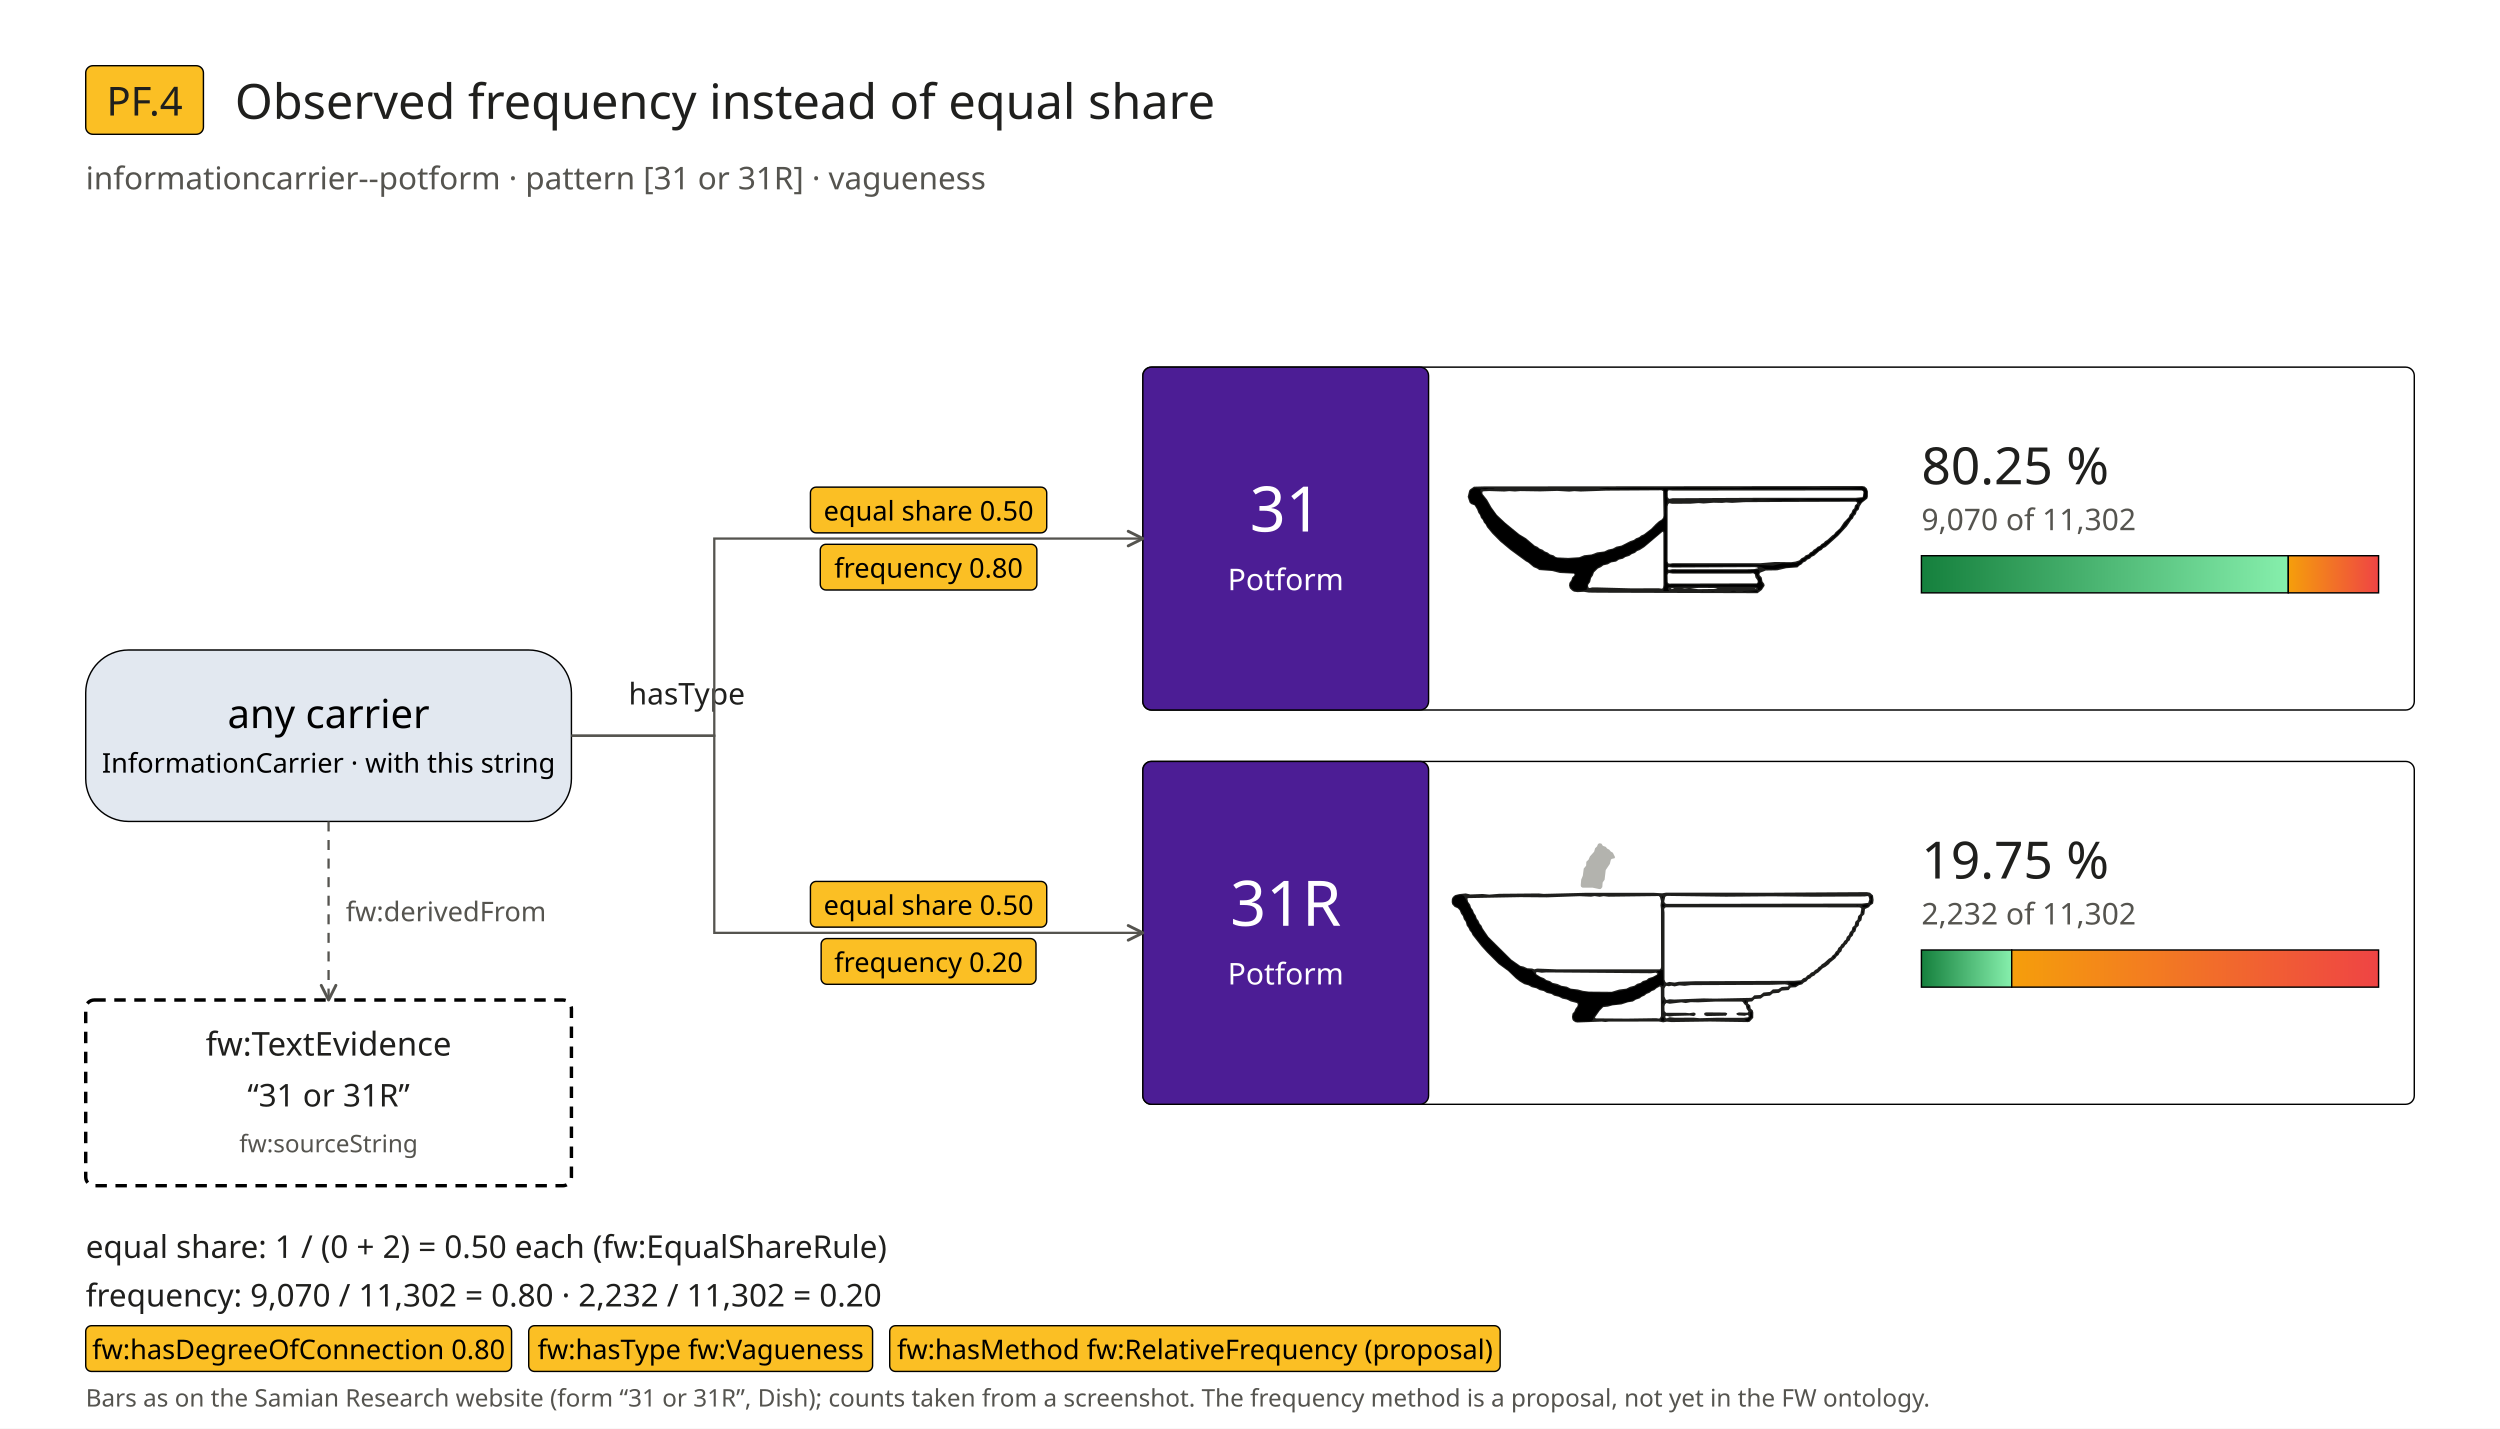
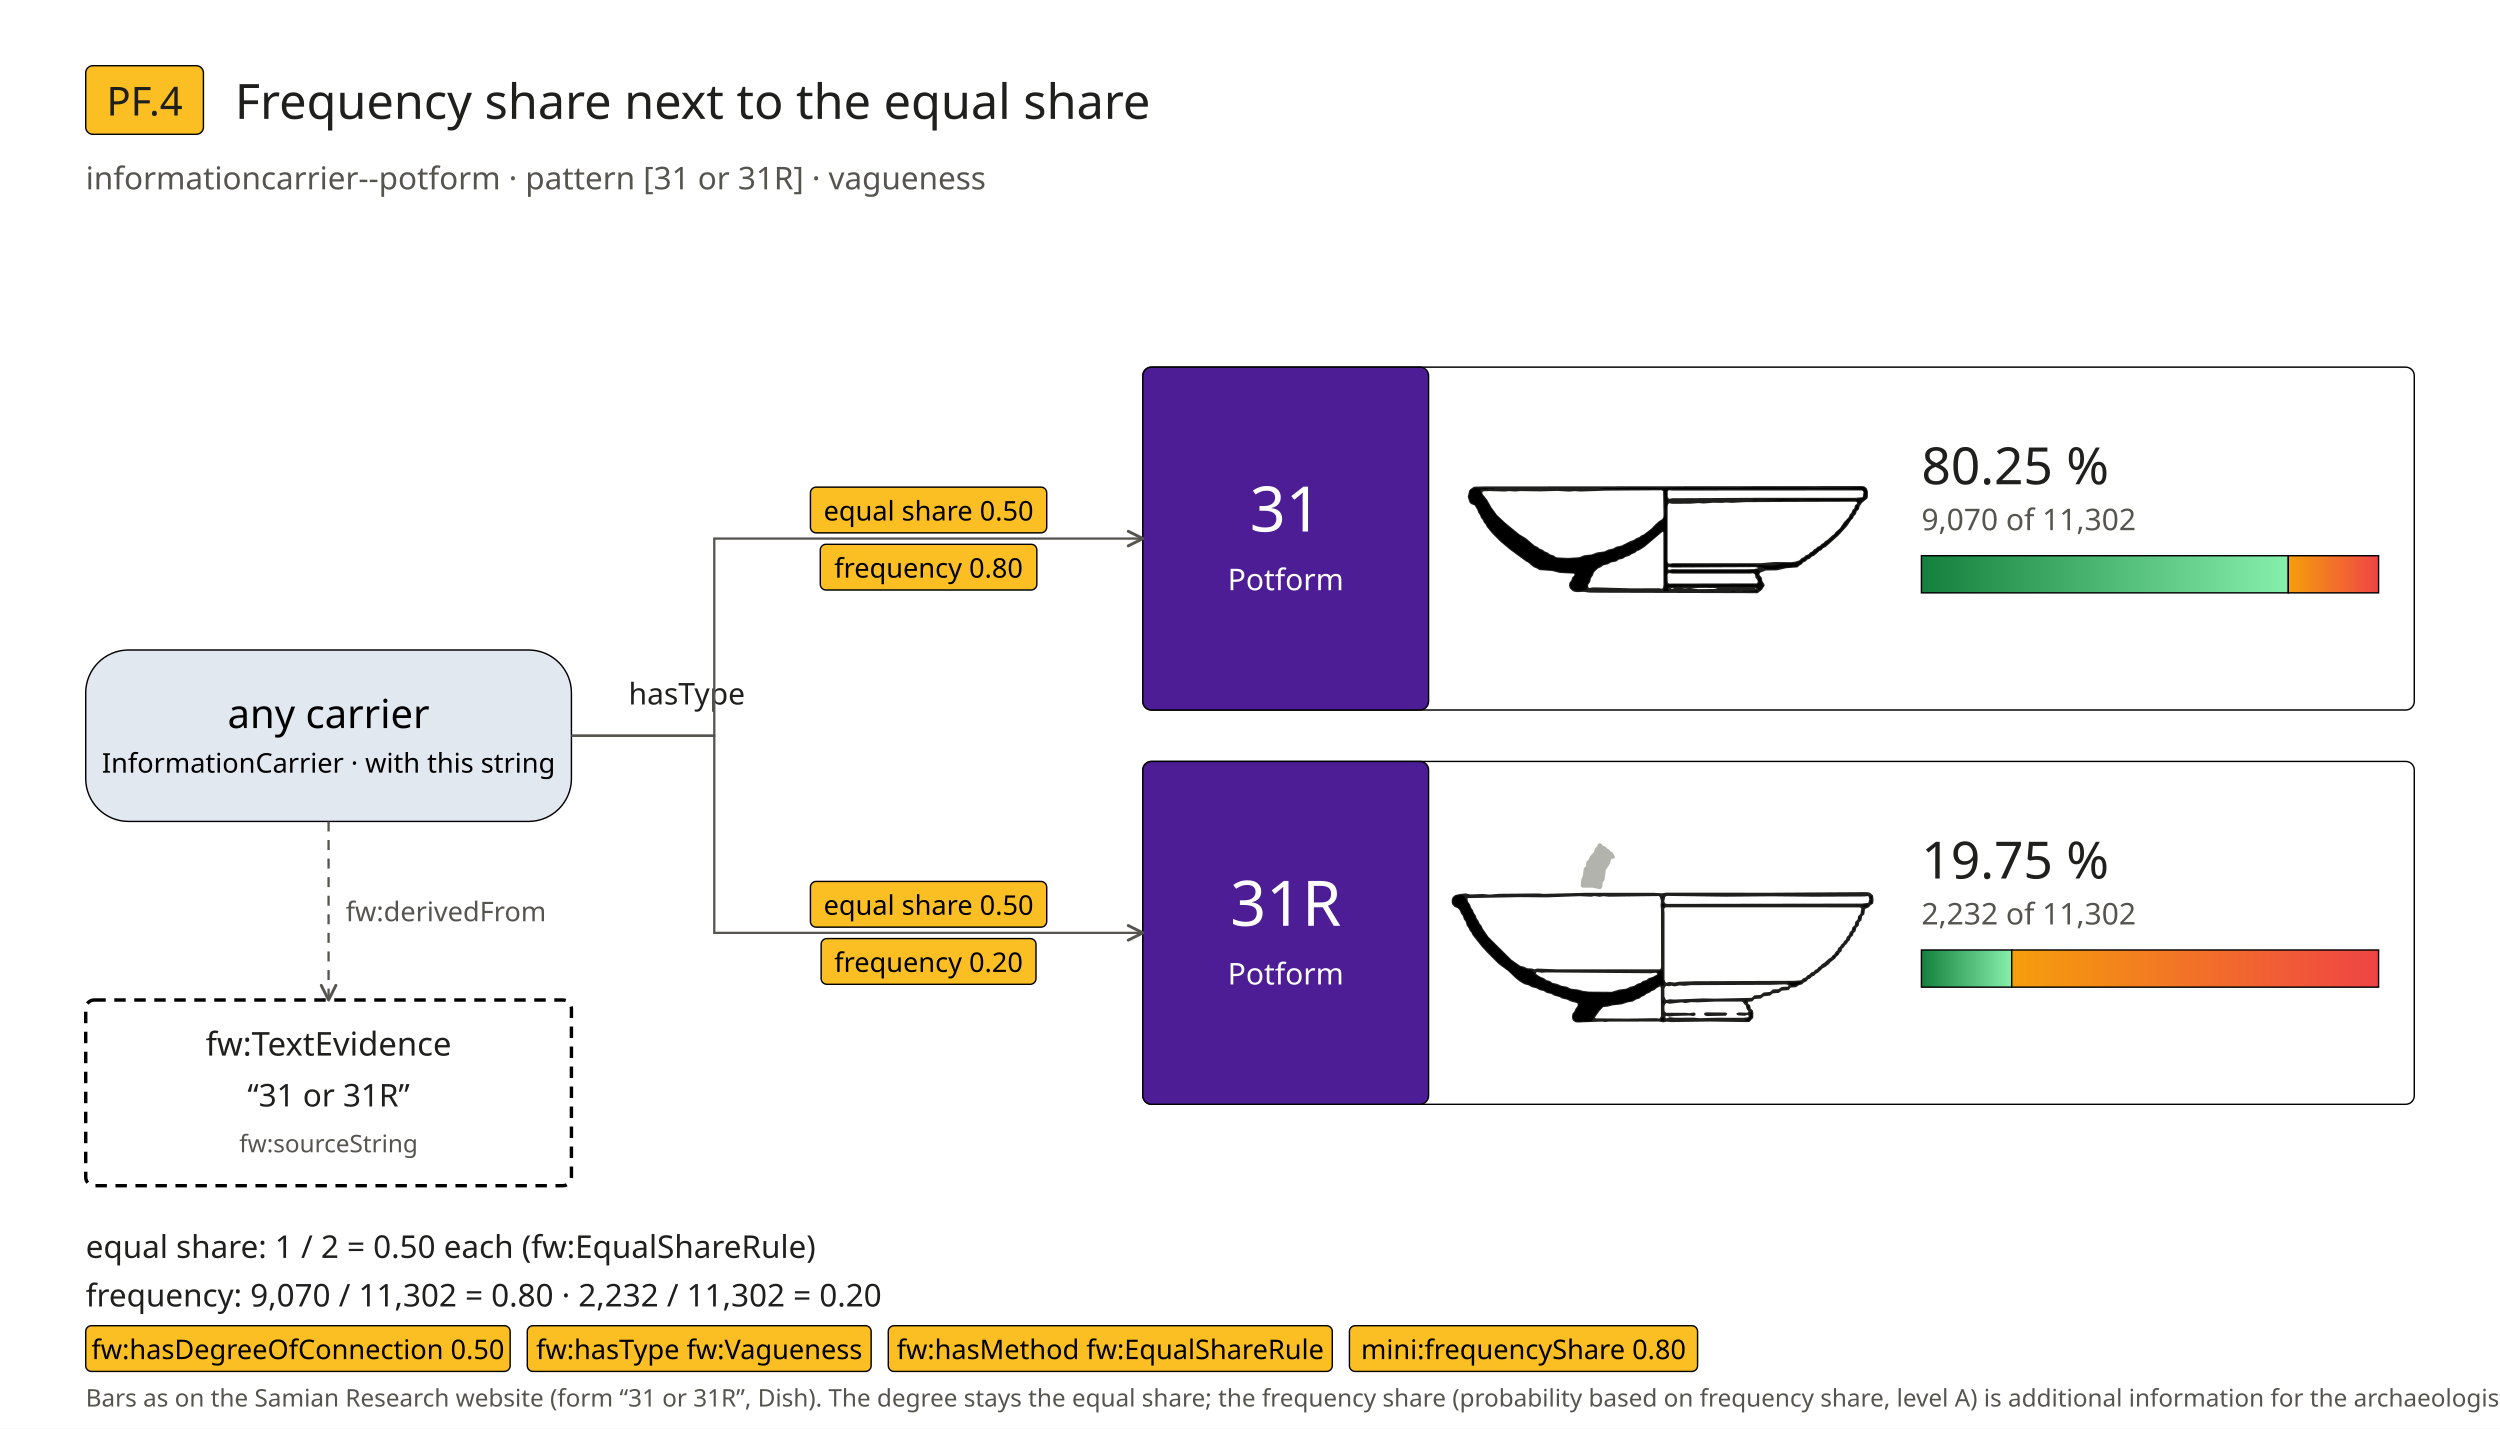
<svg xmlns="http://www.w3.org/2000/svg" width="1750" height="1000" viewBox="0 0 1750 1000" role="img">
  <rect width="1750" height="1000" fill="#ffffff" />
  <defs>
    <marker id="a" viewBox="0 0 10 10" refX="9" refY="5" markerWidth="8" markerHeight="8" orient="auto-start-reverse">
      <path d="M1 1L9 5L1 9" fill="none" stroke="#55544f" stroke-width="1.6" stroke-linecap="round" stroke-linejoin="round" />
    </marker>
  </defs>
  <defs>
    <linearGradient id="gy" x1="0" x2="1" y1="0" y2="0">
      <stop offset="0" stop-color="#15803d" />
      <stop offset="1" stop-color="#86efac" />
    </linearGradient>
    <linearGradient id="rd" x1="0" x2="1" y1="0" y2="0">
      <stop offset="0" stop-color="#f59e0b" />
      <stop offset="1" stop-color="#ef4444" />
    </linearGradient>
  </defs>
  <rect x="60" y="46" width="82.4" height="48" rx="5" fill="#fbbf24" stroke="#000000" stroke-width="1" />
  <text x="101.2" y="70" text-anchor="middle" dominant-baseline="central" font-family="Fira Sans" font-size="28" font-weight="500" fill="#1f1f1d">PF.4</text>
-   <text x="164.4" y="70" text-anchor="start" dominant-baseline="central" font-family="Fira Sans" font-size="34" font-weight="500" fill="#1f1f1d">Observed frequency instead of equal share</text>
+   <text x="164.4" y="70" text-anchor="start" dominant-baseline="central" font-family="Fira Sans" font-size="34" font-weight="500" fill="#1f1f1d">Frequency share next to the equal share</text>
  <text x="60" y="124" text-anchor="start" dominant-baseline="central" font-family="Fira Sans" font-size="22" fill="#55544f">informationcarrier--potform  ·  pattern  [31 or 31R]  ·  vagueness</text>
  <rect x="60" y="455.0" width="340" height="120" rx="30" fill="#e2e8f0" stroke="#000000" stroke-width="1" />
  <text x="230.0" y="498.76" text-anchor="middle" dominant-baseline="central" font-family="Fira Sans" font-size="28" font-weight="500" fill="#000000">any carrier</text>
  <text x="230.0" y="533.48" text-anchor="middle" dominant-baseline="central" font-family="Fira Sans" font-size="19" fill="#000000">InformationCarrier  ·  with this string</text>
  <rect x="60" y="700" width="340" height="130" rx="6" fill="#ffffff" stroke="#000000" stroke-width="2.4" stroke-dasharray="8 6" />
  <text x="230" y="730" text-anchor="middle" dominant-baseline="central" font-family="Fira Sans" font-size="23" font-weight="500" fill="#1f1f1d">fw:TextEvidence</text>
  <text x="230" y="766" text-anchor="middle" dominant-baseline="central" font-family="Fira Sans" font-size="22" fill="#1f1f1d">“31 or 31R”</text>
  <text x="230" y="800" text-anchor="middle" dominant-baseline="central" font-family="Fira Sans" font-size="17" fill="#55544f">fw:sourceString</text>
  <path d="M230 575.0 V 700" fill="none" stroke="#55544f" stroke-width="1.6" stroke-dasharray="7 6" marker-end="url(#a)" />
  <text x="242" y="637.5" text-anchor="start" dominant-baseline="central" font-family="Fira Sans" font-size="19" fill="#55544f">fw:derivedFrom</text>
  <text x="440" y="485.0" text-anchor="start" dominant-baseline="central" font-family="Fira Sans" font-size="21" font-weight="500" fill="#1f1f1d">hasType</text>
  <rect x="800" y="257.0" width="890" height="240" rx="6" fill="#ffffff" stroke="#000000" stroke-width="1" />
  <rect x="800" y="257.0" width="200" height="240" rx="6" fill="#4c1d95" stroke="#000000" stroke-width="1" />
  <text x="900" y="355.0" text-anchor="middle" dominant-baseline="central" font-family="Fira Sans" font-size="44" font-weight="500" fill="#ffffff">31</text>
  <text x="900" y="405.0" text-anchor="middle" dominant-baseline="central" font-family="Fira Sans" font-size="21" fill="#ffffff">Potform</text>
  <g transform="translate(1015.0 329.0) scale(2.0)">
    <path d="M107.65 43.12 L109.12 42.0 L110.11 40.5 L110.01 39.88 L109.36 39.0 L109.1 37.62 L108.32 36.75 L108.36 36.25 L108.62 35.91 L110.5 35.19 L114.5 35.12 L117.66 34.38 L121.62 34.09 L122.25 33.48 L123.1 33.0 L123.62 32.38 L124.48 32.0 L125.08 31.38 L126.0 31.01 L126.59 30.38 L127.48 30.0 L129.3 28.38 L130.06 28.0 L130.62 27.38 L131.5 26.95 L135.91 23.0 L138.92 19.75 L140.44 17.5 L141.01 17.0 L141.38 16.13 L142.04 15.5 L142.38 14.41 L143.04 13.88 L143.38 12.74 L144.17 11.5 L146.06 10.0 L146.26 9.25 L146.26 7.5 L145.88 6.45 L145.12 5.77 L144.25 5.62 L11.75 5.75 L8.38 5.84 L7.0 6.81 L6.7 7.25 L6.19 9.38 L6.85 11.38 L7.38 11.92 L8.62 12.38 L9.5 13.84 L9.93 15.0 L10.49 15.75 L10.83 16.75 L11.49 17.5 L11.85 18.38 L12.5 19.1 L12.94 20.0 L14.8 22.25 L17.62 25.09 L21.12 28.0 L26.58 32.0 L27.38 32.41 L29.25 34.0 L30.48 34.5 L31.25 35.02 L35.75 35.36 L38.5 36.05 L43.38 36.28 L43.56 36.5 L43.51 36.88 L42.76 37.62 L42.5 38.51 L41.79 39.5 L41.66 40.38 L41.92 41.38 L42.75 42.2 L43.38 42.57 L44.62 42.75 L46.88 42.64 L48.62 42.91 L52.38 42.96 L107.65 43.12Z M41.38 30.76 L37.5 30.59 L36.89 30.38 L36.25 29.87 L35.0 29.51 L34.19 28.88 L33.2 28.5 L32.38 27.88 L31.38 27.51 L30.62 26.88 L29.62 26.45 L26.62 23.89 L24.3 22.5 L19.4 18.5 L16.38 15.66 L14.47 13.0 L12.99 10.38 L11.38 8.38 L11.34 7.62 L11.75 7.46 L13.75 7.37 L19.0 7.54 L20.75 7.39 L22.75 7.53 L24.62 7.38 L31.62 7.49 L37.62 7.32 L41.75 7.57 L43.5 7.4 L45.75 7.54 L54.75 7.23 L74.0 7.1 L74.59 7.38 L74.72 16.0 L74.57 16.75 L74.12 17.3 L73.12 17.92 L72.0 18.91 L70.47 20.5 L67.88 22.5 L66.88 22.93 L66.2 23.5 L65.12 23.9 L64.38 24.45 L63.1 24.88 L60.0 26.46 L58.25 26.82 L57.0 27.5 L55.38 27.85 L54.03 28.5 L51.5 28.83 L49.5 29.57 L47.0 29.82 L45.25 30.52 L41.38 30.76Z M77.25 10.0 L76.62 10.09 L76.22 9.5 L76.19 7.62 L76.35 7.25 L76.62 7.1 L77.88 7.21 L144.0 7.16 L144.57 7.38 L144.7 7.88 L144.57 9.12 L144.38 9.52 L142.12 9.72 L108.25 9.73 L77.88 9.88 L77.25 10.0Z M77.0 32.76 L76.38 32.68 L76.15 32.0 L76.17 12.75 L76.38 11.92 L76.75 11.63 L77.75 11.84 L84.25 11.8 L87.0 11.58 L88.75 11.73 L92.25 11.46 L95.25 11.53 L96.62 11.38 L98.75 11.51 L103.0 11.26 L117.75 11.18 L142.0 11.1 L142.48 11.38 L142.43 11.75 L141.74 12.38 L141.5 13.39 L140.88 13.97 L140.5 14.97 L139.88 15.62 L139.56 16.5 L137.88 18.25 L136.47 20.38 L134.88 21.82 L134.41 22.5 L133.78 22.88 L132.12 24.41 L131.25 24.94 L130.76 25.5 L130.0 25.91 L129.5 26.5 L128.62 26.88 L128.12 27.4 L127.3 27.88 L126.74 28.5 L126.0 28.88 L125.49 29.5 L124.44 29.88 L123.88 30.47 L123.01 30.88 L122.25 31.63 L120.88 32.06 L119.38 32.26 L113.75 32.19 L108.75 32.61 L77.88 32.63 L77.0 32.76Z M74.25 41.55 L73.12 41.4 L63.12 41.41 L51.88 41.1 L49.75 41.09 L48.88 41.32 L48.47 41.12 L48.3 40.5 L48.45 40.0 L49.03 39.25 L49.38 37.8 L50.0 36.94 L50.38 35.84 L51.75 34.5 L52.85 34.0 L53.66 33.38 L55.25 33.02 L56.38 32.36 L58.12 32.06 L59.12 31.38 L60.5 31.06 L61.38 30.48 L62.75 30.07 L63.62 29.45 L64.75 29.01 L65.48 28.38 L66.38 28.05 L68.0 27.02 L74.38 21.63 L74.61 21.75 L74.67 22.12 L74.71 40.25 L74.59 41.12 L74.25 41.55Z M77.0 34.88 L76.5 34.89 L76.26 34.62 L76.26 34.25 L76.5 33.97 L77.88 34.14 L106.75 34.0 L107.5 34.11 L107.81 34.38 L106.5 34.68 L103.5 34.75 L77.75 34.73 L77.0 34.88Z M107.38 39.68 L76.75 39.75 L76.38 39.62 L76.19 39.25 L76.14 36.75 L76.31 36.25 L76.62 36.08 L77.88 36.25 L105.12 36.26 L106.12 36.15 L106.69 36.5 L106.91 37.62 L107.62 38.62 L107.73 39.25 L107.38 39.68Z M93.0 41.63 L87.0 41.7 L84.19 41.5 L87.12 41.27 L92.38 41.3 L93.64 41.5 L93.0 41.63Z M107.12 41.59 L106.73 41.5 L107.12 41.37 L107.12 41.59Z M78.12 41.64 L77.5 41.67 L77.25 41.5 L77.75 41.38 L78.41 41.5 L78.12 41.64Z M83.38 41.5 L81.36 41.5 L82.12 41.39 L83.38 41.5Z M97.62 41.52 L95.05 41.5 L97.74 41.5 L97.62 41.52Z" fill="#1f1f1d" fill-rule="evenodd" />
    <path d="M76.72 42.38 L76.24 41.62 L76.38 41.2 L76.75 40.96 L81.88 40.78 L107.0 40.9 L107.62 41.16 L107.85 42.0 L108.0 42.07 L108.88 41.71 L109.69 40.38 L109.06 39.25 L108.75 37.88 L107.86 37.12 L108.32 35.25 L108.05 35.0 L107.5 34.89 L103.25 35.12 L77.75 35.07 L77.02 35.25 L76.75 35.5 L77.75 35.91 L106.25 35.87 L106.84 36.25 L107.76 37.62 L108.02 39.38 L107.75 39.82 L107.25 40.02 L86.5 40.14 L77.75 39.99 L76.62 40.12 L76.12 39.92 L75.86 39.38 L75.79 36.75 L75.93 36.12 L76.32 35.5 L75.9 34.5 L76.32 33.38 L75.79 32.12 L75.85 17.25 L75.69 14.75 L75.83 12.25 L76.18 10.88 L75.83 9.38 L75.89 7.62 L76.07 7.0 L76.38 6.73 L127.38 6.63 L140.25 6.75 L144.38 6.96 L144.83 7.25 L144.95 7.75 L144.66 9.75 L141.88 10.22 L125.25 10.12 L122.62 10.27 L117.25 10.13 L109.12 10.38 L106.62 10.3 L105.27 10.5 L106.38 10.65 L109.12 10.54 L117.0 10.75 L122.75 10.63 L137.75 10.76 L141.88 10.61 L142.5 10.83 L143.25 11.9 L145.88 9.64 L145.99 7.75 L145.88 7.12 L144.95 6.12 L144.25 5.9 L140.38 6.12 L127.38 6.24 L124.75 6.12 L103.38 6.08 L101.0 6.23 L79.62 6.1 L75.5 6.26 L64.62 6.15 L56.62 6.36 L55.25 6.21 L52.58 6.38 L52.16 6.5 L55.38 6.72 L74.5 6.76 L74.9 7.25 L75.02 8.12 L75.19 14.75 L74.92 16.88 L74.46 17.5 L73.38 18.17 L70.75 20.65 L68.25 22.65 L64.75 24.65 L61.38 26.09 L60.38 26.7 L58.75 27.09 L57.62 27.66 L56.0 28.07 L54.62 28.68 L52.25 29.12 L50.25 29.74 L47.62 30.14 L45.5 30.81 L40.5 31.29 L36.75 30.71 L35.82 30.12 L34.62 29.7 L33.85 29.12 L32.75 28.66 L29.49 26.75 L26.38 24.16 L24.12 22.75 L21.46 20.62 L16.88 16.64 L14.25 13.32 L12.75 10.72 L11.14 8.62 L10.59 7.25 L10.69 6.88 L11.0 6.69 L12.38 6.77 L13.62 6.54 L15.12 6.69 L15.67 6.5 L12.25 6.31 L10.62 6.5 L8.62 6.29 L7.38 6.97 L7.0 7.38 L6.67 9.5 L7.07 11.0 L7.55 11.5 L8.87 12.25 L9.71 13.5 L11.11 16.5 L13.12 19.64 L15.0 21.9 L17.88 24.81 L21.38 27.74 L29.79 33.88 L32.0 34.73 L36.25 35.09 L38.88 35.61 L43.62 36.09 L43.85 36.38 L43.84 36.88 L43.07 37.88 L42.7 38.88 L42.1 39.75 L41.98 40.38 L42.12 40.94 L42.69 41.62 L43.62 42.21 L46.62 42.18 L47.84 41.88 L48.08 40.0 L48.74 38.88 L49.2 37.38 L50.25 35.41 L51.5 34.24 L53.38 33.14 L54.81 32.75 L56.02 32.12 L57.75 31.78 L58.75 31.17 L60.18 30.75 L64.38 28.79 L65.12 28.21 L67.75 26.78 L72.64 22.75 L74.23 21.25 L74.75 21.23 L75.01 21.5 L75.11 22.0 L74.96 34.38 L75.12 40.38 L74.63 42.25 L75.0 42.39 L76.72 42.38Z M113.79 34.75 L116.0 34.22 L121.37 33.75 L122.75 32.83 L123.3 32.12 L124.12 31.74 L124.62 31.11 L125.62 30.82 L126.25 30.13 L127.12 29.75 L127.75 29.12 L128.51 28.75 L129.08 28.12 L129.81 27.75 L130.3 27.12 L132.5 25.63 L134.0 24.08 L134.63 23.75 L135.09 23.12 L135.7 22.75 L136.13 22.12 L136.75 21.67 L137.12 20.98 L137.75 20.53 L138.09 19.88 L138.75 19.27 L139.12 18.46 L139.75 17.94 L140.12 17.19 L140.75 16.7 L141.03 15.62 L141.73 15.12 L142.0 14.1 L142.83 13.5 L142.88 12.3 L142.5 12.26 L142.12 12.5 L141.84 13.75 L141.04 14.5 L140.89 15.5 L140.23 15.88 L139.86 16.75 L139.12 17.35 L138.84 18.0 L138.24 18.5 L136.8 20.62 L136.12 21.05 L133.62 23.76 L133.0 24.15 L132.47 24.75 L131.62 25.21 L131.12 25.75 L130.31 26.12 L129.75 26.75 L128.93 27.12 L127.03 28.75 L126.25 29.12 L125.75 29.77 L124.83 30.12 L124.25 30.81 L123.38 31.06 L122.77 31.75 L121.25 32.58 L116.25 32.68 L113.0 33.51 L104.88 33.05 L87.75 33.16 L77.88 32.97 L77.25 33.08 L76.85 33.38 L77.25 33.69 L77.88 33.8 L107.12 33.53 L108.99 34.0 L110.24 34.62 L113.79 34.75Z M107.29 42.75 L107.68 42.5 L107.75 42.14 L102.24 42.38 L102.88 42.56 L104.38 42.44 L107.29 42.75Z M88.79 42.5 L88.38 42.35 L87.9 42.5 L88.79 42.5Z M92.88 42.5 L92.0 42.32 L91.01 42.5 L92.88 42.5Z M100.01 42.5 L100.06 42.38 L99.38 42.28 L98.04 42.38 L98.75 42.55 L100.01 42.5Z" fill="#000000" fill-rule="evenodd" />
  </g>
  <text x="1345" y="325.0" text-anchor="start" dominant-baseline="central" font-family="Fira Sans" font-size="36" font-weight="500" fill="#1f1f1d">80.25 %</text>
  <text x="1345" y="363.0" text-anchor="start" dominant-baseline="central" font-family="Fira Sans" font-size="21" fill="#55544f">9,070 of 11,302</text>
  <rect x="1345" y="389.0" width="256.804" height="26" rx="0" fill="url(#gy)" stroke="#000000" stroke-width="1" />
  <rect x="1601.804" y="389.0" width="63.196" height="26" rx="0" fill="url(#rd)" stroke="#000000" stroke-width="1" />
  <path d="M400 515.0 H 500 V 377.0 H 800" fill="none" stroke="#55544f" stroke-width="1.6" marker-end="url(#a)" />
  <rect x="567.3" y="341.0" width="165.4" height="32" rx="4" fill="#fbbf24" stroke="#000000" stroke-width="1" />
  <text x="650.0" y="357.0" text-anchor="middle" dominant-baseline="central" font-family="Fira Sans" font-size="19" fill="#000000">equal share  0.50</text>
  <rect x="574.2" y="381.0" width="151.6" height="32" rx="4" fill="#fbbf24" stroke="#000000" stroke-width="1" />
  <text x="650.0" y="397.0" text-anchor="middle" dominant-baseline="central" font-family="Fira Sans" font-size="19" font-weight="500" fill="#000000">frequency  0.80</text>
  <rect x="800" y="533.0" width="890" height="240" rx="6" fill="#ffffff" stroke="#000000" stroke-width="1" />
  <rect x="800" y="533.0" width="200" height="240" rx="6" fill="#4c1d95" stroke="#000000" stroke-width="1" />
  <text x="900" y="631.0" text-anchor="middle" dominant-baseline="central" font-family="Fira Sans" font-size="44" font-weight="500" fill="#ffffff">31R</text>
  <text x="900" y="681.0" text-anchor="middle" dominant-baseline="central" font-family="Fira Sans" font-size="21" fill="#ffffff">Potform</text>
  <g transform="translate(1015.0 583.0) scale(2.0)">
    <path d="M44.64 66.38 L53.12 66.06 L54.38 66.21 L55.5 66.06 L73.12 66.04 L74.62 66.32 L75.88 66.08 L77.5 66.23 L91.0 66.04 L104.25 66.24 L104.85 66.12 L106.13 64.75 L106.16 62.88 L105.97 62.12 L105.24 61.5 L105.07 60.38 L104.25 59.68 L104.38 59.12 L105.74 59.0 L106.62 58.15 L108.75 58.01 L109.88 57.17 L112.0 56.98 L113.0 56.18 L115.12 56.0 L116.12 55.21 L118.5 55.03 L119.25 54.14 L121.0 54.04 L122.12 53.33 L123.25 53.01 L123.88 52.38 L124.75 51.98 L125.36 51.25 L126.12 50.93 L126.62 50.37 L127.62 49.89 L128.01 49.38 L128.88 48.9 L130.5 47.36 L131.38 46.91 L132.62 45.95 L133.12 45.33 L134.88 43.93 L135.33 43.25 L136.0 42.75 L136.38 42.0 L136.99 41.5 L137.3 40.5 L137.92 40.0 L138.35 39.25 L138.88 38.88 L139.38 38.03 L139.91 37.62 L140.29 36.62 L140.97 36.0 L141.31 35.0 L141.92 34.5 L142.25 33.21 L143.05 32.5 L143.25 31.3 L144.0 30.62 L144.25 29.22 L145.02 28.5 L145.25 26.67 L146.62 26.02 L147.16 25.38 L148.08 24.75 L148.26 23.5 L148.04 21.88 L147.0 20.96 L145.88 20.74 L112.62 20.95 L75.62 20.93 L74.25 21.15 L71.12 20.97 L47.5 20.98 L32.75 21.36 L31.0 21.2 L17.25 21.33 L13.75 21.61 L11.38 21.39 L7.12 21.56 L5.5 21.2 L3.25 21.43 L1.88 21.76 L1.33 22.12 L0.81 22.75 L0.64 23.25 L0.59 24.25 L0.77 25.0 L1.62 25.92 L2.69 26.38 L3.38 27.09 L3.88 28.31 L4.5 29.13 L4.85 30.25 L5.5 31.13 L5.87 32.5 L6.45 33.25 L6.88 34.21 L7.5 34.93 L7.86 35.75 L10.91 39.62 L13.0 41.92 L17.0 45.92 L20.38 48.4 L23.0 50.93 L24.38 52.02 L26.0 52.97 L27.5 53.38 L28.62 54.02 L30.25 54.41 L31.38 55.05 L32.82 55.38 L33.88 56.03 L35.46 56.38 L36.48 57.0 L38.1 57.38 L39.38 58.04 L40.88 58.34 L42.25 59.01 L44.5 59.59 L44.71 60.0 L44.62 60.62 L43.88 61.62 L43.5 62.56 L42.87 63.25 L42.68 64.38 L42.82 65.25 L43.12 65.76 L43.88 66.26 L44.64 66.38Z M73.38 47.77 L37.5 47.77 L30.5 47.5 L29.5 47.76 L28.75 47.48 L27.06 47.38 L25.75 46.79 L24.62 46.55 L21.52 44.38 L13.45 36.38 L11.4 33.38 L11.04 32.5 L10.38 31.75 L9.97 30.75 L9.38 30.0 L8.99 28.88 L8.38 28.03 L8.0 27.0 L7.38 26.18 L7.05 25.12 L6.32 24.12 L6.08 23.0 L6.38 22.84 L24.62 22.5 L33.88 22.58 L45.38 22.17 L49.38 22.34 L50.62 22.13 L52.38 22.38 L53.75 22.16 L55.5 22.35 L73.12 22.12 L73.5 22.55 L73.84 23.88 L73.68 25.38 L73.83 26.62 L73.87 47.0 L73.75 47.5 L73.38 47.77Z M144.25 24.75 L75.75 24.86 L75.23 24.62 L74.98 24.0 L75.33 22.38 L75.88 22.07 L96.62 22.35 L112.62 22.21 L127.25 22.36 L145.12 22.27 L146.12 22.12 L146.5 22.26 L146.75 23.25 L146.38 24.5 L144.25 24.75Z M78.62 52.4 L76.75 52.17 L75.75 52.47 L75.38 52.17 L75.08 51.38 L75.08 27.88 L74.96 26.75 L75.1 26.38 L75.5 26.07 L143.12 26.08 L143.62 26.17 L143.96 26.5 L143.64 28.38 L142.85 29.12 L142.62 30.38 L141.86 31.12 L141.62 32.38 L140.86 33.0 L140.58 34.12 L139.94 34.75 L139.58 35.75 L138.89 36.38 L138.56 37.38 L138.0 37.8 L137.52 38.62 L136.98 39.0 L136.55 39.75 L135.91 40.25 L135.56 41.12 L134.98 41.62 L134.5 42.47 L133.88 42.9 L133.38 43.6 L132.63 44.0 L130.96 45.5 L130.13 46.0 L129.62 46.62 L129.0 46.96 L128.5 47.62 L127.75 48.0 L127.25 48.58 L126.38 48.92 L125.75 49.58 L125.0 49.94 L124.5 50.59 L123.62 50.91 L122.88 51.59 L120.38 51.78 L85.62 51.93 L80.12 52.11 L78.62 52.4Z M56.62 55.63 L48.62 55.56 L46.5 55.28 L44.75 54.81 L42.25 54.52 L40.88 53.83 L39.0 53.52 L37.62 52.88 L35.88 52.5 L35.0 51.88 L33.73 51.5 L32.88 50.85 L31.64 50.38 L30.25 49.51 L30.08 49.0 L30.25 48.79 L30.62 48.75 L32.12 48.96 L33.62 48.85 L70.38 49.14 L72.0 48.96 L72.57 49.25 L72.42 49.62 L71.0 50.39 L69.5 50.86 L68.75 51.5 L67.5 51.85 L66.68 52.5 L65.5 52.83 L64.55 53.5 L63.0 53.89 L61.75 54.52 L59.25 54.83 L56.62 55.63Z M76.25 58.38 L75.88 58.49 L75.5 58.33 L75.04 57.25 L75.04 54.5 L75.38 53.79 L75.75 53.53 L76.62 53.69 L77.5 53.49 L78.62 53.75 L80.25 53.38 L82.12 53.55 L84.25 53.3 L112.5 53.19 L117.12 53.02 L118.12 53.15 L118.56 53.5 L118.25 53.81 L116.12 53.94 L114.88 54.71 L113.0 54.79 L112.0 55.67 L109.75 55.88 L108.62 56.74 L106.5 56.87 L105.75 57.62 L105.38 57.75 L92.75 58.02 L88.75 57.94 L78.5 58.34 L76.88 58.24 L76.25 58.38Z M73.25 65.01 L72.12 64.86 L62.0 65.01 L51.0 64.93 L50.72 64.62 L52.39 62.25 L53.62 60.99 L55.25 60.83 L56.88 60.38 L60.0 60.05 L62.25 59.31 L64.0 59.04 L65.03 58.38 L66.38 57.95 L67.09 57.38 L68.0 57.02 L68.79 56.38 L69.79 56.0 L70.59 55.38 L71.5 55.06 L72.29 54.38 L73.5 53.74 L73.73 54.0 L73.79 54.5 L73.84 64.0 L73.72 64.5 L73.25 65.01Z M76.0 64.88 L75.62 64.89 L75.39 64.62 L75.37 64.25 L75.62 64.03 L76.88 64.29 L78.25 64.09 L83.88 63.94 L85.25 64.12 L85.78 63.88 L86.01 63.38 L85.75 63.02 L85.25 62.89 L83.75 63.12 L82.38 62.97 L75.62 62.99 L75.1 62.38 L75.05 60.75 L75.25 60.02 L75.75 59.56 L76.88 59.82 L81.0 59.33 L82.5 59.57 L84.25 59.26 L86.88 59.32 L93.12 59.05 L102.12 59.06 L102.5 59.21 L103.0 59.98 L103.51 60.38 L103.81 61.62 L104.46 62.5 L104.12 62.95 L101.12 62.86 L100.27 63.12 L100.34 63.62 L101.0 63.9 L103.12 64.03 L104.12 63.71 L104.5 63.97 L104.5 64.38 L104.25 64.56 L102.62 64.74 L93.25 64.71 L87.38 64.87 L85.25 64.68 L78.75 64.71 L76.88 64.53 L76.0 64.88Z M96.54 64.0 L97.04 63.38 L96.88 63.07 L96.38 62.89 L89.62 62.83 L89.12 63.0 L88.91 63.38 L89.17 63.88 L89.88 64.12 L96.54 64.0Z" fill="#1f1f1d" fill-rule="evenodd" />
    <path d="M48.69 66.0 L49.5 65.83 L50.0 65.5 L50.31 64.38 L52.29 61.88 L53.62 60.53 L58.88 59.88 L63.5 58.78 L65.88 57.77 L67.62 56.81 L68.5 56.14 L71.25 54.74 L73.38 53.25 L73.85 53.25 L74.38 53.66 L74.62 53.63 L74.88 52.88 L74.6 51.12 L74.48 48.0 L74.25 47.9 L73.5 48.21 L72.38 48.38 L72.99 49.12 L72.96 49.5 L72.62 49.85 L71.12 50.71 L69.88 51.12 L69.0 51.75 L67.88 52.11 L67.0 52.71 L65.84 53.12 L65.0 53.67 L62.25 54.73 L57.25 55.83 L54.38 56.07 L46.38 55.7 L43.88 55.05 L41.88 54.75 L40.25 54.07 L38.13 53.62 L35.62 52.75 L34.62 52.12 L33.38 51.7 L30.03 49.75 L28.62 48.02 L26.5 47.65 L24.38 46.79 L21.38 44.69 L14.2 37.62 L12.25 35.35 L9.19 30.38 L8.75 29.25 L4.88 22.06 L4.12 21.77 L2.62 21.88 L1.95 22.12 L1.29 22.75 L0.87 23.62 L1.0 24.67 L1.89 25.62 L3.05 26.25 L3.62 26.88 L4.69 28.75 L5.12 29.94 L5.7 30.75 L6.14 32.12 L8.13 35.5 L12.22 40.62 L17.25 45.68 L20.52 48.12 L23.3 50.75 L24.85 51.88 L26.5 52.75 L28.0 53.19 L29.25 53.82 L30.75 54.21 L31.75 54.76 L33.25 55.18 L34.5 55.82 L35.88 56.17 L37.0 56.75 L44.75 59.28 L45.09 59.75 L44.93 60.75 L43.07 63.88 L43.06 64.62 L43.31 65.25 L43.75 65.75 L44.38 66.04 L48.69 66.0Z M147.4 24.75 L147.81 24.25 L147.64 23.38 L147.79 22.5 L147.62 22.11 L147.25 21.94 L147.05 22.38 L147.32 23.38 L146.96 24.5 L147.11 24.75 L147.4 24.75Z M74.54 22.88 L74.64 22.38 L74.38 22.15 L74.19 22.62 L74.38 22.95 L74.54 22.88Z M74.72 26.0 L75.24 25.38 L74.5 24.7 L74.25 24.88 L74.12 25.51 L74.38 26.03 L74.72 26.0Z M145.6 26.0 L146.38 25.62 L146.51 25.38 L146.4 25.12 L145.12 25.06 L143.98 25.5 L144.75 26.04 L145.6 26.0Z M142.84 25.5 L142.87 25.38 L142.5 25.31 L142.08 25.5 L142.84 25.5Z M144.57 28.0 L144.65 27.5 L144.38 27.27 L144.22 27.88 L144.38 28.1 L144.57 28.0Z M143.57 30.12 L143.64 29.62 L143.38 29.45 L143.25 30.11 L143.38 30.24 L143.57 30.12Z M142.54 32.12 L142.61 31.75 L142.38 31.56 L142.25 32.0 L142.38 32.21 L142.54 32.12Z M141.54 34.0 L141.7 33.5 L141.5 33.21 L141.22 33.38 L141.14 33.75 L141.25 34.02 L141.54 34.0Z M140.56 35.62 L140.65 35.25 L140.5 35.1 L140.21 35.5 L140.38 35.72 L140.56 35.62Z M137.54 39.5 L137.5 39.35 L137.34 39.5 L137.54 39.5Z M135.51 42.62 L135.74 42.25 L135.5 41.94 L135.21 42.12 L135.07 42.5 L135.12 42.69 L135.51 42.62Z M134.39 43.75 L134.75 43.38 L134.62 43.02 L134.25 43.16 L134.04 43.5 L134.09 43.75 L134.39 43.75Z M133.33 44.62 L133.57 44.38 L133.5 44.2 L133.03 44.5 L133.33 44.62Z M129.63 47.62 L129.75 47.25 L129.26 47.38 L129.25 47.68 L129.63 47.62Z M128.52 48.5 L128.5 48.28 L128.19 48.5 L128.52 48.5Z M125.59 50.62 L125.8 50.38 L125.62 50.22 L125.25 50.5 L125.59 50.62Z M124.27 51.62 L124.51 51.38 L124.38 51.25 L123.99 51.5 L124.27 51.62Z M120.85 53.5 L121.62 53.04 L122.75 52.71 L123.0 52.5 L123.01 52.25 L122.38 52.07 L120.88 52.3 L118.06 52.38 L119.62 53.5 L120.25 53.62 L120.85 53.5Z M74.54 59.88 L74.86 59.12 L74.75 58.69 L74.5 58.46 L74.26 59.38 L74.38 59.84 L74.54 59.88Z M103.64 59.5 L103.76 58.62 L103.07 58.62 L103.16 59.38 L103.38 59.58 L103.64 59.5Z M104.58 61.5 L104.74 60.88 L104.38 60.45 L104.16 60.62 L104.12 61.12 L104.25 61.41 L104.58 61.5Z M104.58 65.88 L105.12 65.02 L105.83 64.38 L105.62 62.71 L105.38 62.43 L105.1 62.75 L104.88 64.66 L103.06 65.38 L103.79 65.88 L104.58 65.88Z M74.65 63.62 L74.75 63.35 L74.5 63.07 L74.45 63.5 L74.65 63.62Z M74.66 65.88 L75.0 65.67 L75.1 65.38 L74.88 64.81 L74.5 64.46 L74.0 64.87 L73.78 65.38 L74.0 65.76 L74.66 65.88Z" fill="#000000" fill-rule="evenodd" />
    <path d="M52.79 19.62 L53.3 19.0 L53.43 17.38 L54.11 16.38 L54.5 13.02 L55.94 10.88 L56.31 9.38 L56.62 9.11 L57.6 8.88 L57.77 8.5 L57.0 6.95 L56.25 6.52 L55.73 5.88 L55.0 5.5 L54.5 4.89 L53.5 4.54 L53.0 3.77 L52.38 3.64 L51.81 3.88 L51.46 4.75 L50.8 5.38 L50.43 6.62 L48.98 8.25 L48.49 9.38 L47.72 10.12 L47.64 11.5 L46.81 12.5 L46.49 15.0 L45.92 16.38 L45.75 18.38 L45.88 18.88 L46.38 19.18 L49.88 19.18 L52.25 19.68 L52.79 19.62Z" fill="#b3b3ae" fill-rule="evenodd" />
  </g>
  <text x="1345" y="601.0" text-anchor="start" dominant-baseline="central" font-family="Fira Sans" font-size="36" font-weight="500" fill="#1f1f1d">19.75 %</text>
  <text x="1345" y="639.0" text-anchor="start" dominant-baseline="central" font-family="Fira Sans" font-size="21" fill="#55544f">2,232 of 11,302</text>
  <rect x="1345" y="665.0" width="63.196" height="26" rx="0" fill="url(#gy)" stroke="#000000" stroke-width="1" />
  <rect x="1408.196" y="665.0" width="256.804" height="26" rx="0" fill="url(#rd)" stroke="#000000" stroke-width="1" />
  <path d="M400 515.0 H 500 V 653.0 H 800" fill="none" stroke="#55544f" stroke-width="1.6" marker-end="url(#a)" />
  <rect x="567.3" y="617.0" width="165.4" height="32" rx="4" fill="#fbbf24" stroke="#000000" stroke-width="1" />
  <text x="650.0" y="633.0" text-anchor="middle" dominant-baseline="central" font-family="Fira Sans" font-size="19" fill="#000000">equal share  0.50</text>
  <rect x="574.8" y="657.0" width="150.4" height="32" rx="4" fill="#fbbf24" stroke="#000000" stroke-width="1" />
  <text x="650.0" y="673.0" text-anchor="middle" dominant-baseline="central" font-family="Fira Sans" font-size="19" font-weight="500" fill="#000000">frequency  0.20</text>
-   <text x="60" y="872" text-anchor="start" dominant-baseline="central" font-family="Fira Sans" font-size="22" fill="#1f1f1d">equal share: 1 / (0 + 2) = 0.50 each (fw:EqualShareRule)</text>
+   <text x="60" y="872" text-anchor="start" dominant-baseline="central" font-family="Fira Sans" font-size="22" fill="#1f1f1d">equal share: 1 / 2 = 0.50 each (fw:EqualShareRule)</text>
  <text x="60" y="906" text-anchor="start" dominant-baseline="central" font-family="Fira Sans" font-size="22" fill="#1f1f1d">frequency: 9,070 / 11,302 = 0.80   ·   2,232 / 11,302 = 0.20</text>
-   <rect x="60" y="928" width="298.1" height="32" rx="4" fill="#fbbf24" stroke="#000000" stroke-width="1" />
-   <text x="209.05" y="944" text-anchor="middle" dominant-baseline="central" font-family="Fira Sans" font-size="19" fill="#000000">fw:hasDegreeOfConnection  0.80</text>
-   <rect x="370.1" y="928" width="240.7" height="32" rx="4" fill="#fbbf24" stroke="#000000" stroke-width="1" />
-   <text x="490.45" y="944" text-anchor="middle" dominant-baseline="central" font-family="Fira Sans" font-size="19" fill="#000000">fw:hasType  fw:Vagueness</text>
-   <rect x="622.8" y="928" width="427.3" height="32" rx="4" fill="#fbbf24" stroke="#000000" stroke-width="1" />
-   <text x="836.45" y="944" text-anchor="middle" dominant-baseline="central" font-family="Fira Sans" font-size="19" fill="#000000">fw:hasMethod  fw:RelativeFrequency (proposal)</text>
-   <text x="60" y="978" text-anchor="start" dominant-baseline="central" font-family="Fira Sans" font-size="17" fill="#55544f">Bars as on the Samian Research website (form “31 or 31R”, Dish); counts taken from a screenshot. The frequency method is a proposal, not yet in the FW ontology.</text>
+   <rect x="60" y="928" width="297.1" height="32" rx="4" fill="#fbbf24" stroke="#000000" stroke-width="1" />
+   <text x="208.55" y="944" text-anchor="middle" dominant-baseline="central" font-family="Fira Sans" font-size="19" fill="#000000">fw:hasDegreeOfConnection  0.50</text>
+   <rect x="369.1" y="928" width="240.7" height="32" rx="4" fill="#fbbf24" stroke="#000000" stroke-width="1" />
+   <text x="489.45" y="944" text-anchor="middle" dominant-baseline="central" font-family="Fira Sans" font-size="19" fill="#000000">fw:hasType  fw:Vagueness</text>
+   <rect x="621.8" y="928" width="310.8" height="32" rx="4" fill="#fbbf24" stroke="#000000" stroke-width="1" />
+   <text x="777.2" y="944" text-anchor="middle" dominant-baseline="central" font-family="Fira Sans" font-size="19" fill="#000000">fw:hasMethod  fw:EqualShareRule</text>
+   <rect x="944.6" y="928" width="243.7" height="32" rx="4" fill="#fbbf24" stroke="#000000" stroke-width="1" />
+   <text x="1066.45" y="944" text-anchor="middle" dominant-baseline="central" font-family="Fira Sans" font-size="19" fill="#000000">mini:frequencyShare  0.80</text>
+   <text x="60" y="978" text-anchor="start" dominant-baseline="central" font-family="Fira Sans" font-size="17" fill="#55544f">Bars as on the Samian Research website (form “31 or 31R”, Dish). The degree stays the equal share; the frequency share (probability based on frequency share, level A) is additional information for the archaeologist, not a weight. Not yet in the FW ontology.</text>
</svg>
